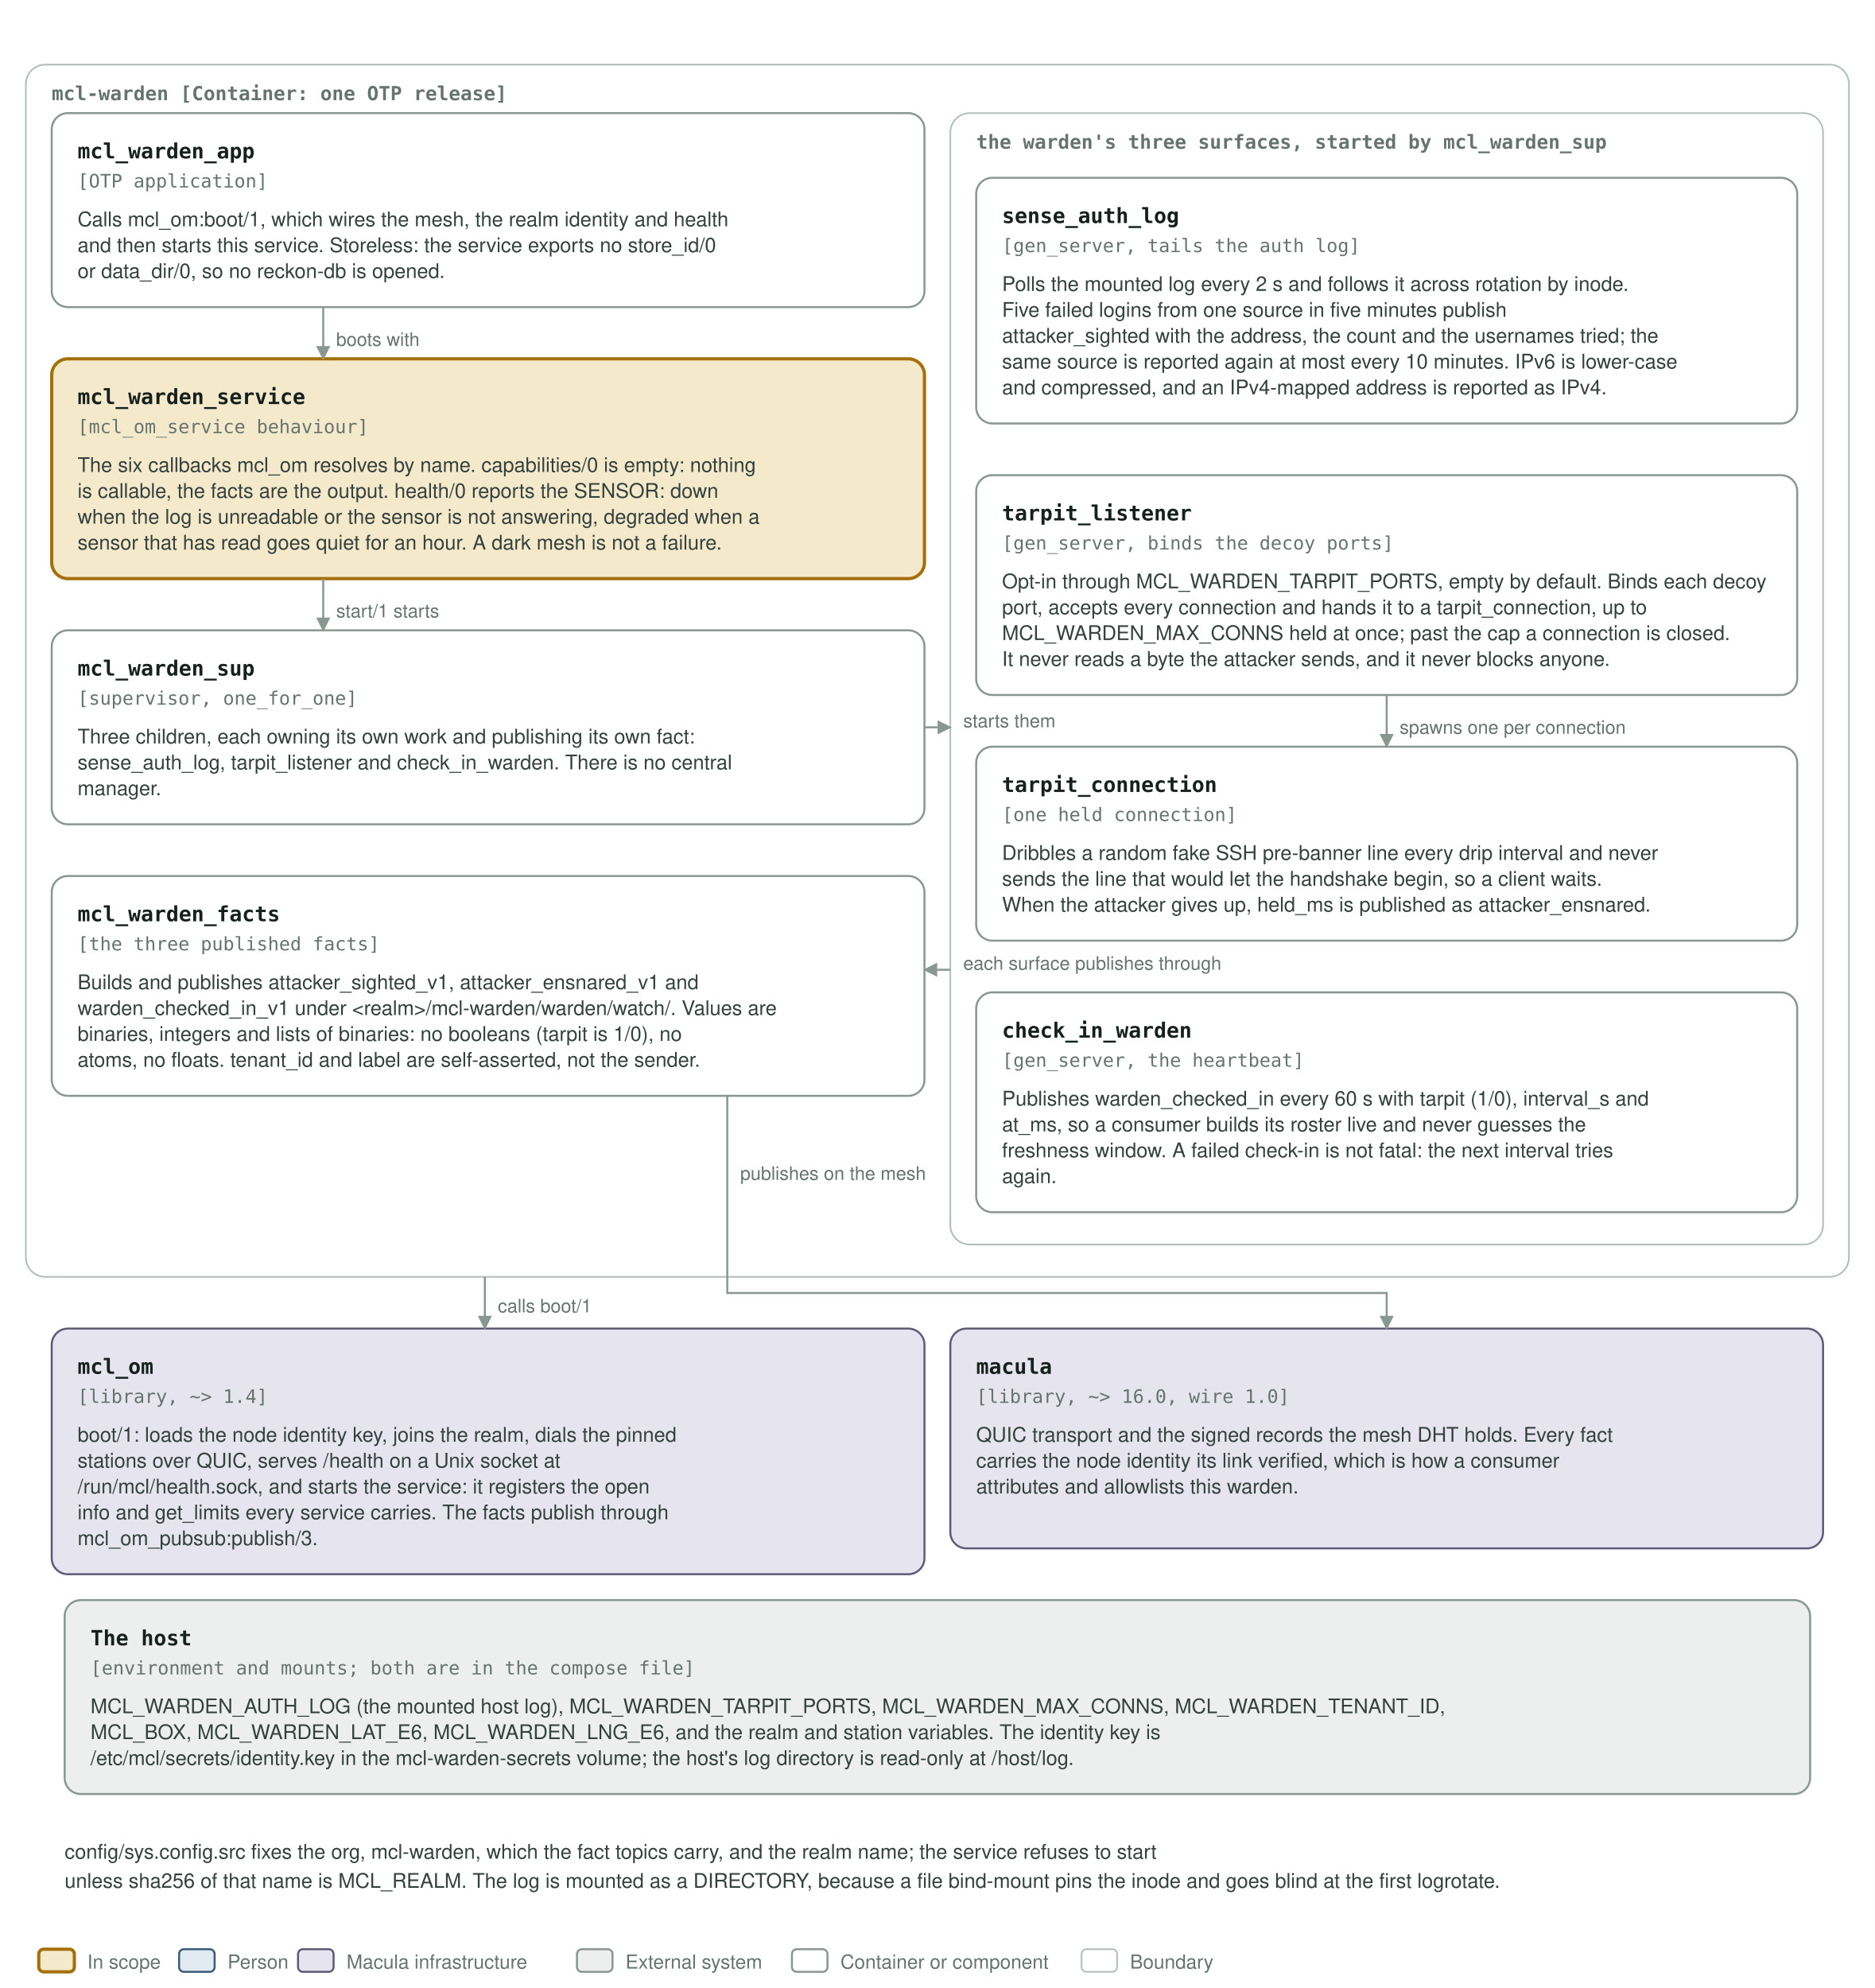
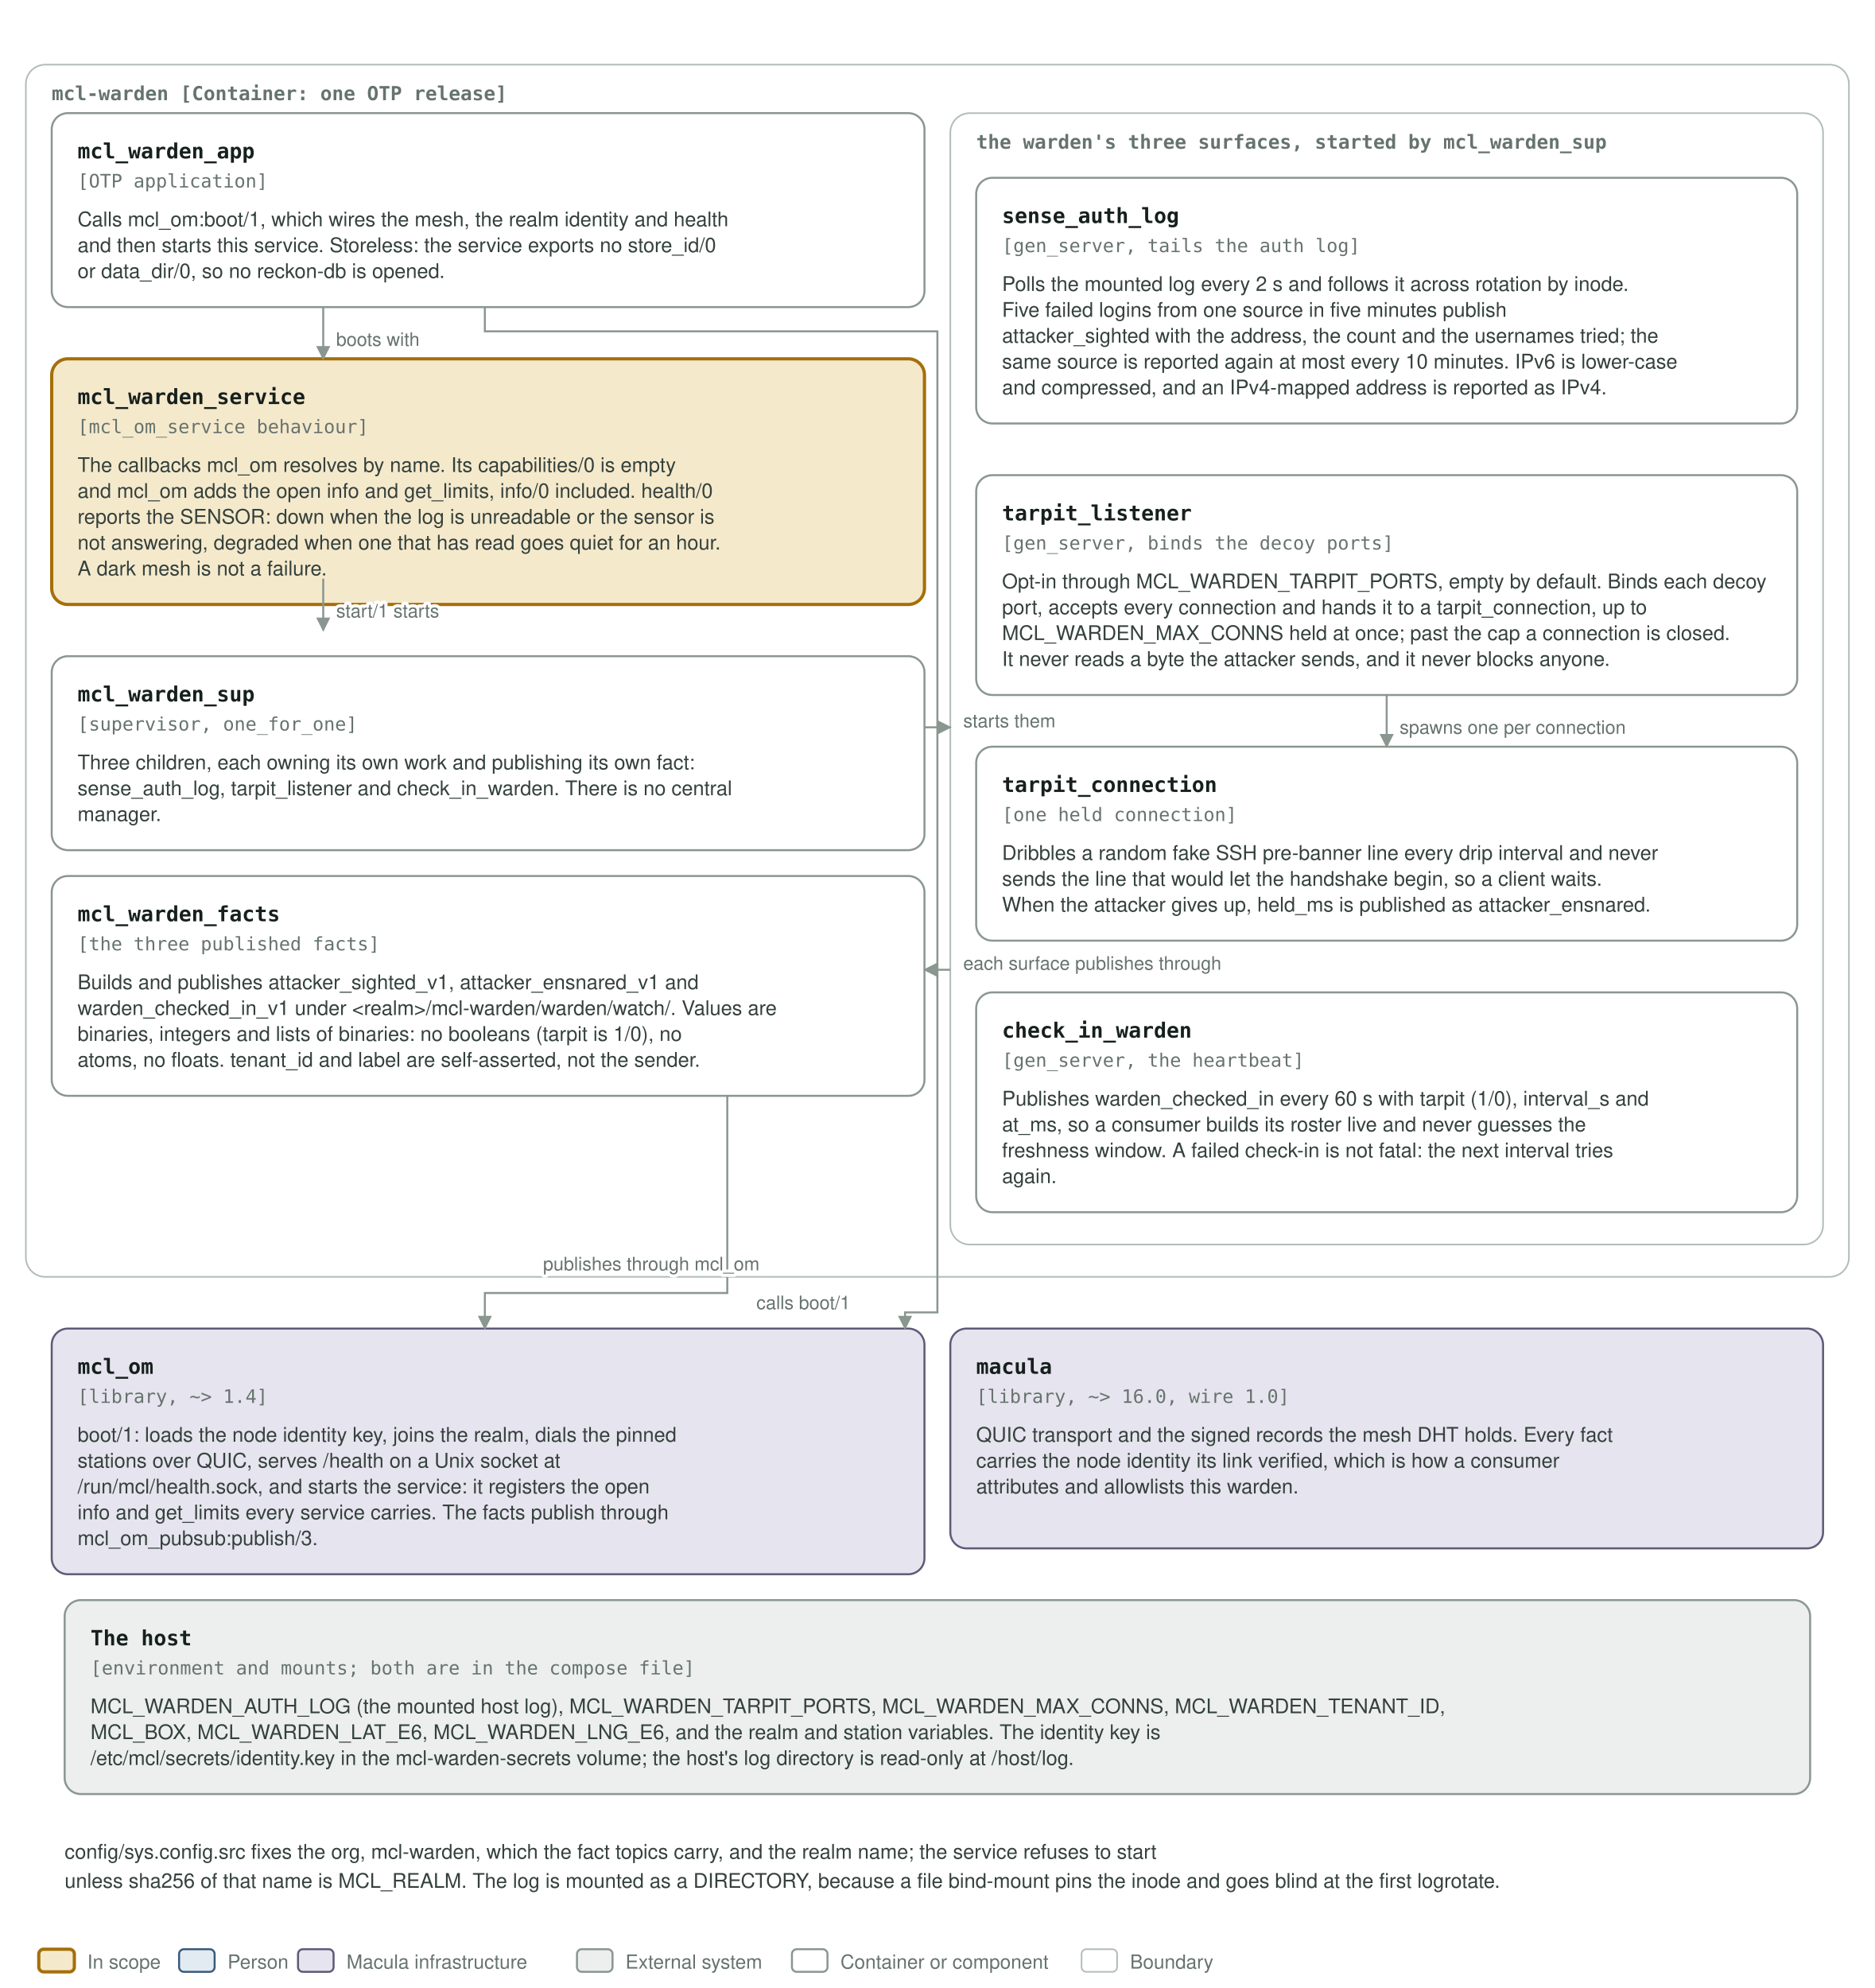
<svg xmlns="http://www.w3.org/2000/svg" viewBox="0 0 1160 1230" role="img" aria-label="mcl-warden components">
  <style>
.t-name { font-family: "Atkinson Hyperlegible", "Segoe UI", system-ui, -apple-system, Helvetica, Arial, sans-serif; font-size: 15px; font-weight: 700; }
.t-desc { font-family: "Atkinson Hyperlegible", "Segoe UI", system-ui, -apple-system, Helvetica, Arial, sans-serif; font-size: 12.5px; }
.t-rel { font-family: "Atkinson Hyperlegible", "Segoe UI", system-ui, -apple-system, Helvetica, Arial, sans-serif; font-size: 11.5px; paint-order: stroke; stroke-width: 4px; stroke-linejoin: round; }
.t-code { font-family: "JetBrains Mono", ui-monospace, Menlo, Consolas, monospace; font-size: 13px; font-weight: 600; }
.t-type { font-family: "JetBrains Mono", ui-monospace, Menlo, Consolas, monospace; font-size: 11.5px; }
.t-bound { font-family: "JetBrains Mono", ui-monospace, Menlo, Consolas, monospace; font-size: 12px; font-weight: 600; }
.t-leg { font-family: "Atkinson Hyperlegible", "Segoe UI", system-ui, -apple-system, Helvetica, Arial, sans-serif; font-size: 12px; }
.edge { fill: none; stroke-width: 1.25; }
.edge-later { fill: none; stroke-width: 1.25; stroke-dasharray: 5 4; }
.bg { fill: #FFFFFF; }
.b-sys { fill: #F5E9CC; stroke: #A56F0A; stroke-width: 2; }
.b-per { fill: #E3EBF2; stroke: #3B5B7A; stroke-width: 1.25; }
.b-mac { fill: #E6E4EE; stroke: #5E5A78; stroke-width: 1.25; }
.b-ext { fill: #ECEFED; stroke: #8A9791; stroke-width: 1.25; }
.b-cmp { fill: #FFFFFF; stroke: #8A9791; stroke-width: 1.25; }
.b-later { fill: none; stroke: #8A9791; stroke-width: 1.25; stroke-dasharray: 5 4; }
.bound { fill: none; stroke: #B3BDB8; stroke-width: 1; }
.head { fill: #3B5B7A; }
.t-name, .t-code { fill: #16201D; }
.t-type, .t-bound, .t-leg { fill: #66736E; }
.t-desc { fill: #34413C; }
.t-rel { fill: #66736E; stroke: #FFFFFF; }
.edge, .edge-later { stroke: #8A9791; }
.arrowhead { fill: #8A9791; }
@media (prefers-color-scheme: dark) {
.bg { fill: #171F1C; }
.b-sys { fill: #3A2E13; stroke: #E3AA3C; }
.b-per { fill: #1D2A36; stroke: #8EB4D8; }
.b-mac { fill: #26243A; stroke: #A9A4C8; }
.b-ext { fill: #1C2421; stroke: #7D8B85; }
.b-cmp { fill: #171F1C; stroke: #7D8B85; }
.b-later { stroke: #7D8B85; }
.bound { stroke: #4A5752; }
.head { fill: #8EB4D8; }
.t-name, .t-code { fill: #E6ECE9; }
.t-type, .t-bound, .t-leg { fill: #93A09A; }
.t-desc { fill: #C3CDC8; }
.t-rel { fill: #93A09A; stroke: #171F1C; }
.edge, .edge-later { stroke: #7D8B85; }
.arrowhead { fill: #7D8B85; }
}
</style>
  <defs>
    <marker id="a" viewBox="0 0 10 10" refX="9" refY="5" markerWidth="7" markerHeight="7" orient="auto-start-reverse">
      <path class="arrowhead" d="M0 0L10 5L0 10z" />
    </marker>
  </defs>
  <rect class="bg" x="0" y="0" width="1160" height="1230" />
  <rect class="bound" x="16" y="40" width="1128" height="750" rx="12" />
  <text class="t-bound" x="32" y="62">mcl-warden [Container: one OTP release]</text>
  <rect class="b-cmp" x="32" y="70" width="540" height="120" rx="10" />
  <text class="t-code" x="48" y="98">mcl_warden_app</text>
  <text class="t-type" x="48" y="116">[OTP application]</text>
  <text class="t-desc" x="48" y="140">Calls mcl_om:boot/1, which wires the mesh, the realm identity and health</text>
  <text class="t-desc" x="48" y="156">and then starts this service. Storeless: the service exports no store_id/0</text>
  <text class="t-desc" x="48" y="172">or data_dir/0, so no reckon-db is opened.</text>
-   <rect class="b-sys" x="32" y="222" width="540" height="136" rx="10" />
+   <rect class="b-sys" x="32" y="222" width="540" height="152" rx="10" />
  <text class="t-code" x="48" y="250">mcl_warden_service</text>
  <text class="t-type" x="48" y="268">[mcl_om_service behaviour]</text>
-   <text class="t-desc" x="48" y="292">The six callbacks mcl_om resolves by name. capabilities/0 is empty: nothing</text>
-   <text class="t-desc" x="48" y="308">is callable, the facts are the output. health/0 reports the SENSOR: down</text>
-   <text class="t-desc" x="48" y="324">when the log is unreadable or the sensor is not answering, degraded when a</text>
-   <text class="t-desc" x="48" y="340">sensor that has read goes quiet for an hour. A dark mesh is not a failure.</text>
-   <rect class="b-cmp" x="32" y="390" width="540" height="120" rx="10" />
-   <text class="t-code" x="48" y="418">mcl_warden_sup</text>
-   <text class="t-type" x="48" y="436">[supervisor, one_for_one]</text>
-   <text class="t-desc" x="48" y="460">Three children, each owning its own work and publishing its own fact:</text>
-   <text class="t-desc" x="48" y="476">sense_auth_log, tarpit_listener and check_in_warden. There is no central</text>
-   <text class="t-desc" x="48" y="492">manager.</text>
+   <text class="t-desc" x="48" y="292">The callbacks mcl_om resolves by name. Its capabilities/0 is empty</text>
+   <text class="t-desc" x="48" y="308">and mcl_om adds the open info and get_limits, info/0 included. health/0</text>
+   <text class="t-desc" x="48" y="324">reports the SENSOR: down when the log is unreadable or the sensor is</text>
+   <text class="t-desc" x="48" y="340">not answering, degraded when one that has read goes quiet for an hour.</text>
+   <text class="t-desc" x="48" y="356">A dark mesh is not a failure.</text>
+   <rect class="b-cmp" x="32" y="406" width="540" height="120" rx="10" />
+   <text class="t-code" x="48" y="434">mcl_warden_sup</text>
+   <text class="t-type" x="48" y="452">[supervisor, one_for_one]</text>
+   <text class="t-desc" x="48" y="476">Three children, each owning its own work and publishing its own fact:</text>
+   <text class="t-desc" x="48" y="492">sense_auth_log, tarpit_listener and check_in_warden. There is no central</text>
+   <text class="t-desc" x="48" y="508">manager.</text>
  <rect class="b-cmp" x="32" y="542" width="540" height="136" rx="10" />
  <text class="t-code" x="48" y="570">mcl_warden_facts</text>
  <text class="t-type" x="48" y="588">[the three published facts]</text>
  <text class="t-desc" x="48" y="612">Builds and publishes attacker_sighted_v1, attacker_ensnared_v1 and</text>
  <text class="t-desc" x="48" y="628">warden_checked_in_v1 under &lt;realm&gt;/mcl-warden/warden/watch/. Values are</text>
  <text class="t-desc" x="48" y="644">binaries, integers and lists of binaries: no booleans (tarpit is 1/0), no</text>
  <text class="t-desc" x="48" y="660">atoms, no floats. tenant_id and label are self-asserted, not the sender.</text>
  <rect class="bound" x="588" y="70" width="540" height="700" rx="12" />
  <text class="t-bound" x="604" y="92">the warden's three surfaces, started by mcl_warden_sup</text>
  <rect class="b-cmp" x="604" y="110" width="508" height="152" rx="10" />
  <text class="t-code" x="620" y="138">sense_auth_log</text>
  <text class="t-type" x="620" y="156">[gen_server, tails the auth log]</text>
  <text class="t-desc" x="620" y="180">Polls the mounted log every 2 s and follows it across rotation by inode.</text>
  <text class="t-desc" x="620" y="196">Five failed logins from one source in five minutes publish</text>
  <text class="t-desc" x="620" y="212">attacker_sighted with the address, the count and the usernames tried; the</text>
  <text class="t-desc" x="620" y="228">same source is reported again at most every 10 minutes. IPv6 is lower-case</text>
  <text class="t-desc" x="620" y="244">and compressed, and an IPv4-mapped address is reported as IPv4.</text>
  <rect class="b-cmp" x="604" y="294" width="508" height="136" rx="10" />
  <text class="t-code" x="620" y="322">tarpit_listener</text>
  <text class="t-type" x="620" y="340">[gen_server, binds the decoy ports]</text>
  <text class="t-desc" x="620" y="364">Opt-in through MCL_WARDEN_TARPIT_PORTS, empty by default. Binds each decoy</text>
  <text class="t-desc" x="620" y="380">port, accepts every connection and hands it to a tarpit_connection, up to</text>
  <text class="t-desc" x="620" y="396">MCL_WARDEN_MAX_CONNS held at once; past the cap a connection is closed.</text>
  <text class="t-desc" x="620" y="412">It never reads a byte the attacker sends, and it never blocks anyone.</text>
  <rect class="b-cmp" x="604" y="462" width="508" height="120" rx="10" />
  <text class="t-code" x="620" y="490">tarpit_connection</text>
  <text class="t-type" x="620" y="508">[one held connection]</text>
  <text class="t-desc" x="620" y="532">Dribbles a random fake SSH pre-banner line every drip interval and never</text>
  <text class="t-desc" x="620" y="548">sends the line that would let the handshake begin, so a client waits.</text>
  <text class="t-desc" x="620" y="564">When the attacker gives up, held_ms is published as attacker_ensnared.</text>
  <rect class="b-cmp" x="604" y="614" width="508" height="136" rx="10" />
  <text class="t-code" x="620" y="642">check_in_warden</text>
  <text class="t-type" x="620" y="660">[gen_server, the heartbeat]</text>
  <text class="t-desc" x="620" y="684">Publishes warden_checked_in every 60 s with tarpit (1/0), interval_s and</text>
  <text class="t-desc" x="620" y="700">at_ms, so a consumer builds its roster live and never guesses the</text>
  <text class="t-desc" x="620" y="716">freshness window. A failed check-in is not fatal: the next interval tries</text>
  <text class="t-desc" x="620" y="732">again.</text>
  <path class="edge" d="M200 190V222" marker-end="url(#a)" />
  <text class="t-rel" x="208" y="214">boots with</text>
  <path class="edge" d="M200 358V390" marker-end="url(#a)" />
  <text class="t-rel" x="208" y="382">start/1 starts</text>
  <path class="edge" d="M572 450H588" marker-end="url(#a)" />
  <text class="t-rel" x="596" y="450">starts them</text>
  <path class="edge" d="M588 600H572" marker-end="url(#a)" />
  <text class="t-rel" x="596" y="600">each surface publishes through</text>
  <path class="edge" d="M858 430V462" marker-end="url(#a)" />
  <text class="t-rel" x="866" y="454">spawns one per connection</text>
  <rect class="b-mac" x="32" y="822" width="540" height="152" rx="10" />
  <text class="t-code" x="48" y="850">mcl_om</text>
  <text class="t-type" x="48" y="868">[library, ~&gt; 1.4]</text>
  <text class="t-desc" x="48" y="892">boot/1: loads the node identity key, joins the realm, dials the pinned</text>
  <text class="t-desc" x="48" y="908">stations over QUIC, serves /health on a Unix socket at</text>
  <text class="t-desc" x="48" y="924">/run/mcl/health.sock, and starts the service: it registers the open</text>
  <text class="t-desc" x="48" y="940">info and get_limits every service carries. The facts publish through</text>
  <text class="t-desc" x="48" y="956">mcl_om_pubsub:publish/3.</text>
  <rect class="b-mac" x="588" y="822" width="540" height="136" rx="10" />
  <text class="t-code" x="604" y="850">macula</text>
  <text class="t-type" x="604" y="868">[library, ~&gt; 16.0, wire 1.0]</text>
  <text class="t-desc" x="604" y="892">QUIC transport and the signed records the mesh DHT holds. Every fact</text>
  <text class="t-desc" x="604" y="908">carries the node identity its link verified, which is how a consumer</text>
  <text class="t-desc" x="604" y="924">attributes and allowlists this warden.</text>
  <rect class="b-ext" x="40" y="990" width="1080" height="120" rx="10" />
  <text class="t-code" x="56" y="1018">The host</text>
  <text class="t-type" x="56" y="1036">[environment and mounts; both are in the compose file]</text>
  <text class="t-desc" x="56" y="1060">MCL_WARDEN_AUTH_LOG (the mounted host log), MCL_WARDEN_TARPIT_PORTS, MCL_WARDEN_MAX_CONNS, MCL_WARDEN_TENANT_ID,</text>
  <text class="t-desc" x="56" y="1076">MCL_BOX, MCL_WARDEN_LAT_E6, MCL_WARDEN_LNG_E6, and the realm and station variables. The identity key is</text>
  <text class="t-desc" x="56" y="1092">/etc/mcl/secrets/identity.key in the mcl-warden-secrets volume; the host's log directory is read-only at /host/log.</text>
-   <path class="edge" d="M300 790V822" marker-end="url(#a)" />
-   <text class="t-rel" x="308" y="812">calls boot/1</text>
-   <path class="edge" d="M450 678V800H858V822" marker-end="url(#a)" />
-   <text class="t-rel" x="458" y="730">publishes on the mesh</text>
+   <path class="edge" d="M300 190V205H580V812H560V822" marker-end="url(#a)" />
+   <text class="t-rel" x="468" y="810">calls boot/1</text>
+   <path class="edge" d="M450 678V800H300V822" marker-end="url(#a)" />
+   <text class="t-rel" x="336" y="786">publishes through mcl_om</text>
  <text class="t-desc" x="40" y="1150">config/sys.config.src fixes the org, mcl-warden, which the fact topics carry, and the realm name; the service refuses to start</text>
  <text class="t-desc" x="40" y="1168">unless sha256 of that name is MCL_REALM. The log is mounted as a DIRECTORY, because a file bind-mount pins the inode and goes blind at the first logrotate.</text>
  <rect class="b-sys" x="24" y="1206" width="22" height="14" rx="3" />
  <text class="t-leg" x="54" y="1218">In scope</text>
  <rect class="b-per" x="110.8" y="1206" width="22" height="14" rx="3" />
  <text class="t-leg" x="140.8" y="1218">Person</text>
  <rect class="b-mac" x="184.4" y="1206" width="22" height="14" rx="3" />
  <text class="t-leg" x="214.4" y="1218">Macula infrastructure</text>
  <rect class="b-ext" x="357.0" y="1206" width="22" height="14" rx="3" />
  <text class="t-leg" x="387.0" y="1218">External system</text>
  <rect class="b-cmp" x="490.0" y="1206" width="22" height="14" rx="3" />
  <text class="t-leg" x="520.0" y="1218">Container or component</text>
  <rect class="bound" x="669.2" y="1206" width="22" height="14" rx="3" />
  <text class="t-leg" x="699.2" y="1218">Boundary</text>
</svg>
